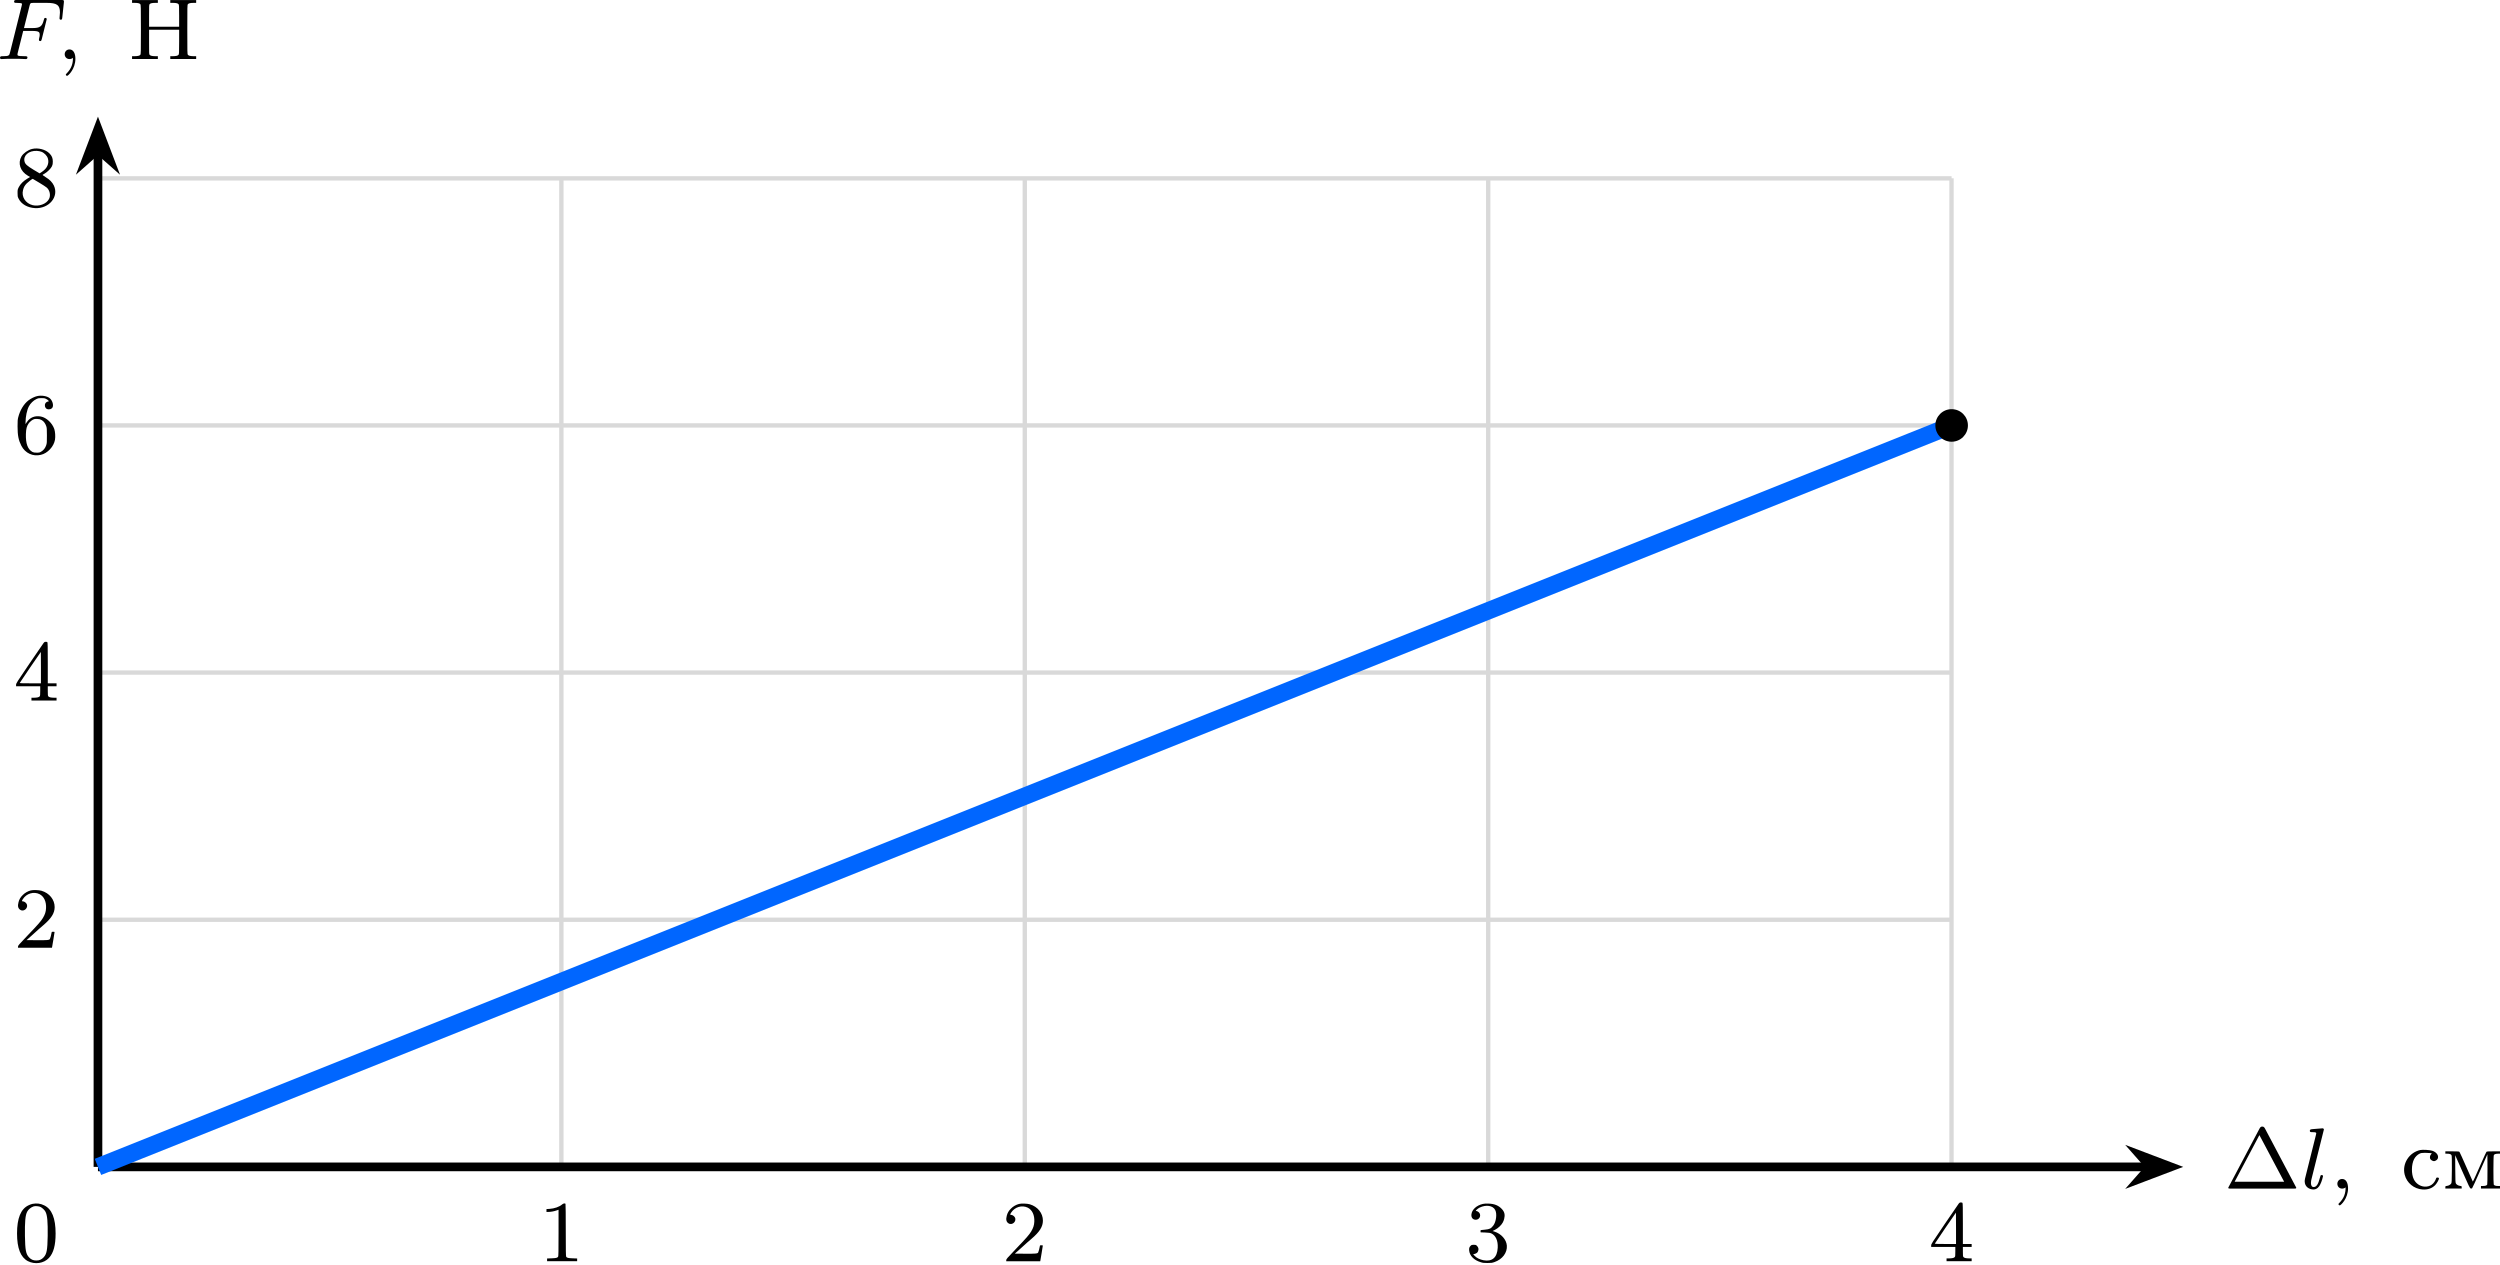
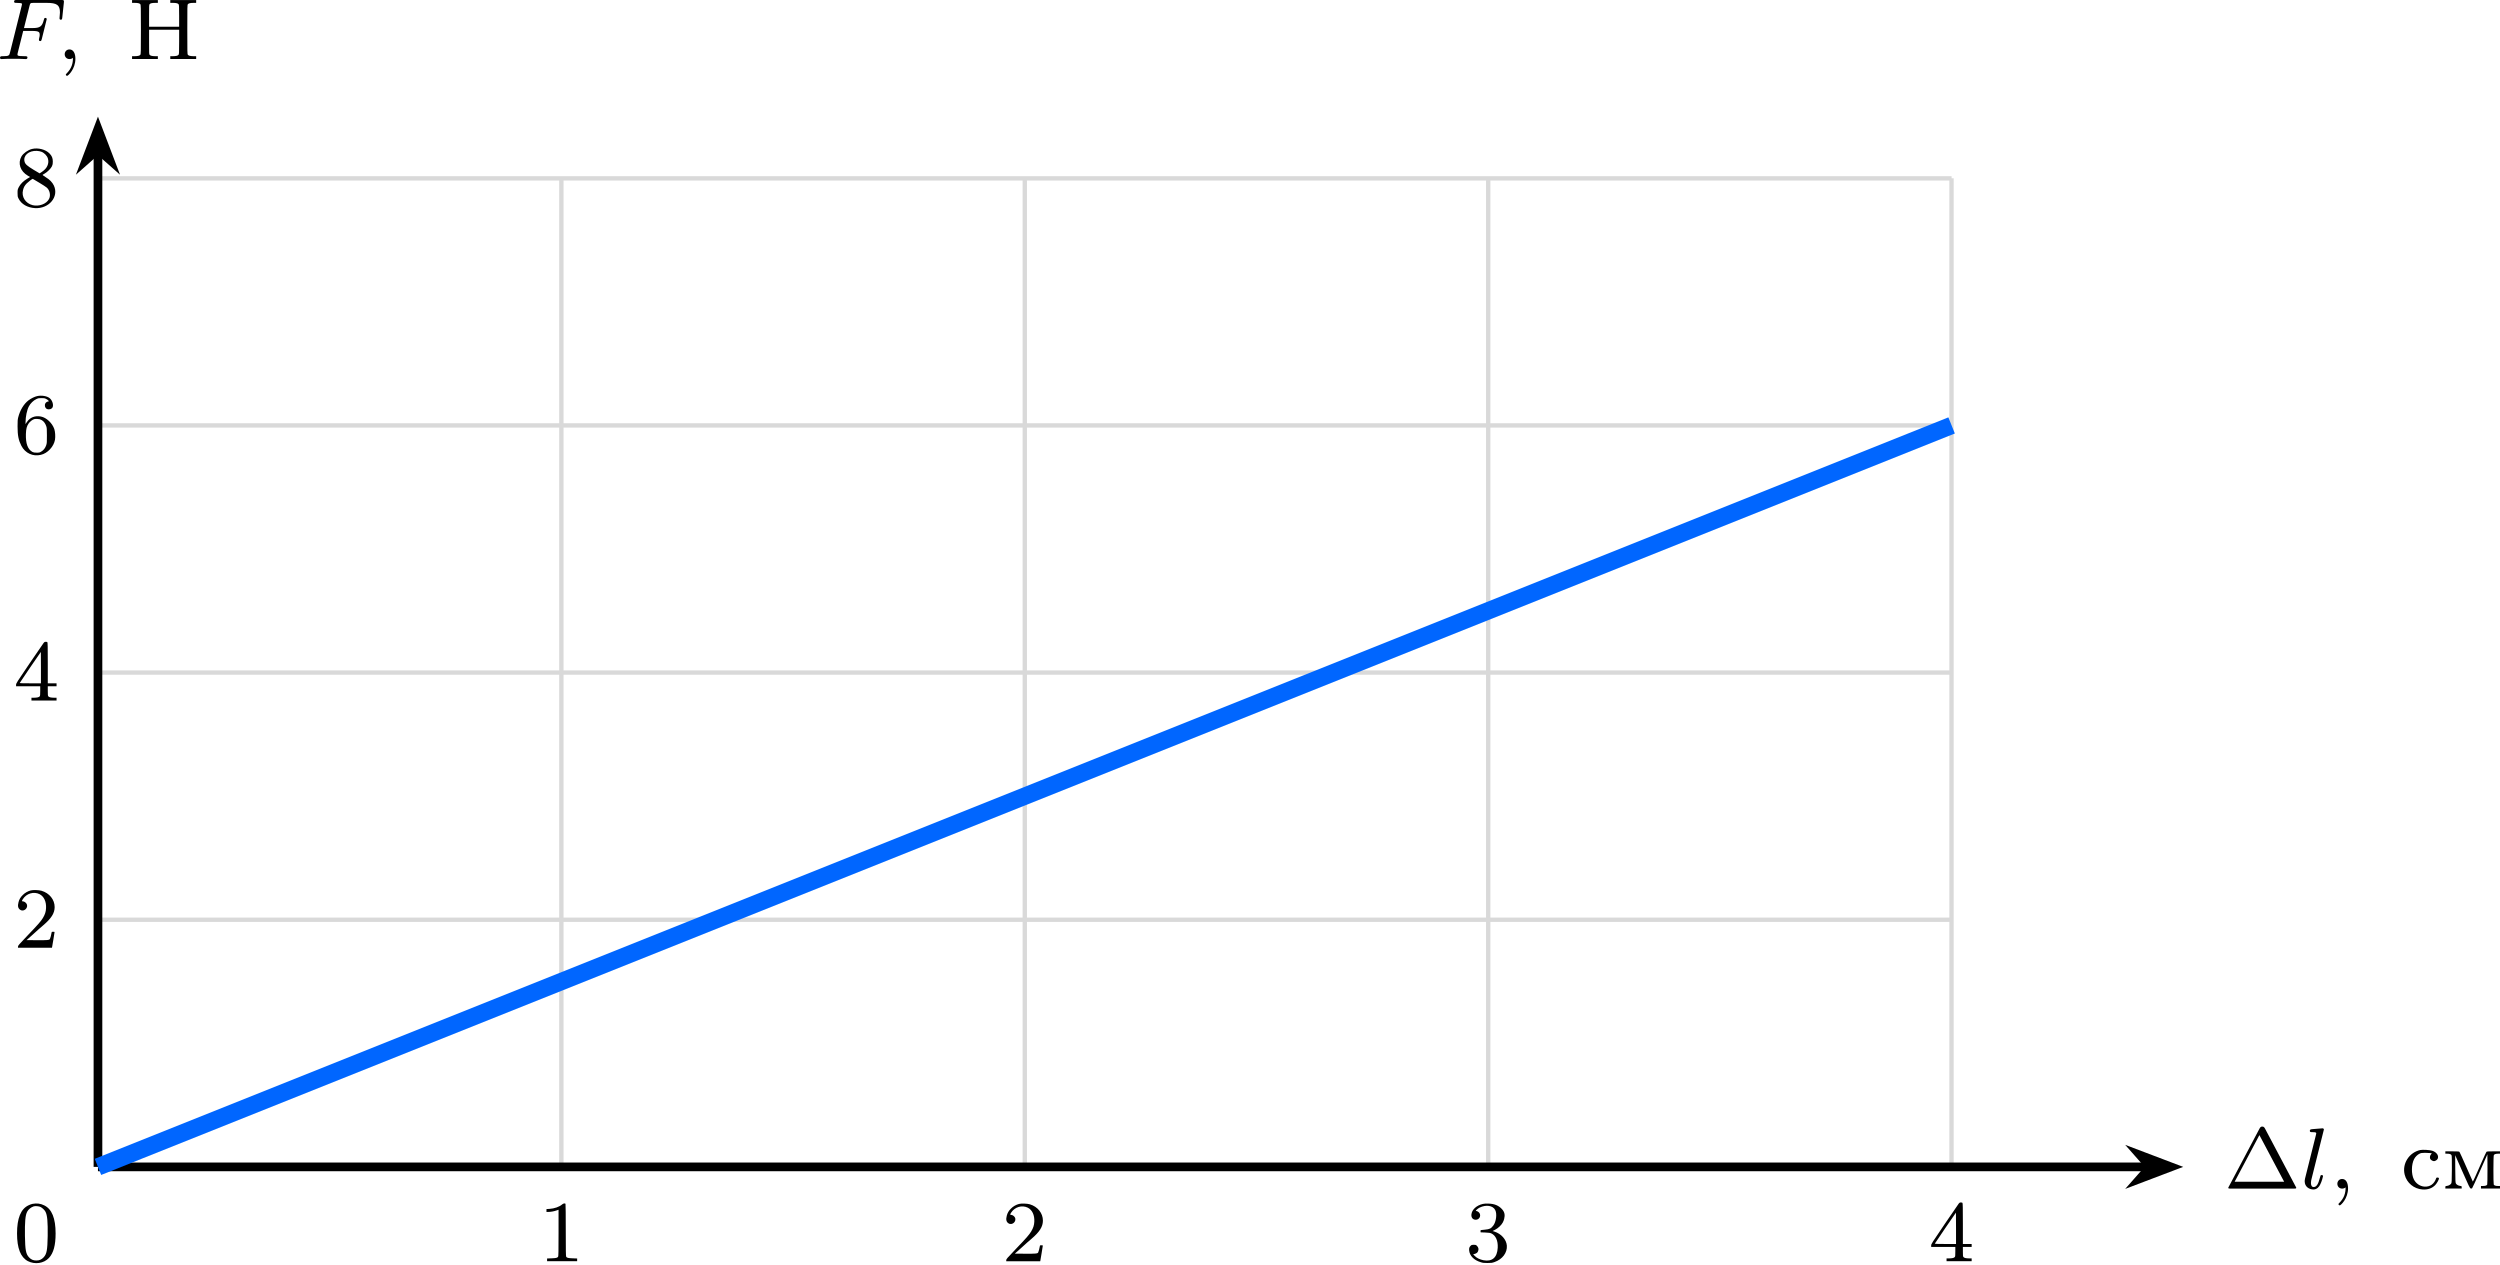
<svg xmlns="http://www.w3.org/2000/svg" xmlns:xlink="http://www.w3.org/1999/xlink" version="1.1" width="298.198pt" height="150.857pt" viewBox="-66.297 -66.663 229.383 116.044">
  <defs>
    <path id="g2-48" d="M1.753-5.268C1.666-5.252 1.498-5.197 1.379-5.133C.669-4.798 .327-3.945 .327-2.55C.327-1.196 .654-.367 1.315-.016C1.969 .319 2.782 .199 3.252-.303C3.674-.757 3.866-1.467 3.866-2.55C3.866-3.945 3.523-4.798 2.813-5.133C2.479-5.3 2.128-5.34 1.753-5.268ZM2.487-4.981C2.654-4.894 2.861-4.694 2.933-4.551C3.108-4.224 3.156-3.626 3.14-2.319C3.116-1.012 3.053-.669 2.766-.359C2.566-.151 2.383-.072 2.096-.072S1.626-.151 1.427-.359C1.14-.669 1.076-1.012 1.052-2.319C1.036-3.626 1.084-4.224 1.259-4.551C1.355-4.75 1.618-4.965 1.857-5.037C1.993-5.085 2.343-5.053 2.487-4.981Z" />
    <path id="g2-49" d="M2.192-5.22C1.929-4.989 1.482-4.838 1.02-4.806L.749-4.79V-4.655V-4.527H.901C1.124-4.527 1.419-4.575 1.65-4.655L1.857-4.726V-2.59C1.857-.964 1.849-.446 1.817-.414C1.737-.311 1.634-.287 1.219-.271L.805-.255V-.135V-.008H2.184H3.563V-.135V-.255L3.148-.271C2.742-.287 2.63-.311 2.558-.414C2.527-.446 2.519-1.02 2.519-2.837C2.519-4.144 2.511-5.236 2.495-5.26C2.471-5.34 2.303-5.316 2.192-5.22Z" />
    <path id="g2-50" d="M1.586-5.26C1.315-5.189 1.044-5.037 .853-4.838C.646-4.639 .526-4.439 .462-4.176C.367-3.826 .422-3.602 .63-3.475C.98-3.26 1.411-3.69 1.196-4.041C1.124-4.16 .972-4.256 .861-4.256S.757-4.296 .869-4.471C1.196-4.981 1.857-5.181 2.391-4.918C2.798-4.71 3.021-4.24 2.989-3.626C2.973-3.3 2.893-3.053 2.702-2.734C2.519-2.431 2.271-2.144 1.299-1.132C.486-.279 .414-.199 .414-.104V0H1.977H3.531L3.547-.08C3.555-.128 3.602-.414 3.658-.733C3.706-1.044 3.754-1.339 3.762-1.387C3.778-1.467 3.778-1.467 3.642-1.467C3.515-1.467 3.507-1.467 3.491-1.355C3.459-1.164 3.387-.893 3.347-.813C3.292-.701 3.14-.685 2.096-.693L1.203-.701L1.809-1.243C2.136-1.546 2.55-1.913 2.726-2.056C3.475-2.694 3.778-3.172 3.778-3.73C3.778-4.415 3.3-5.013 2.574-5.228C2.335-5.3 1.793-5.316 1.586-5.26Z" />
    <path id="g2-51" d="M1.618-5.26C1.036-5.125 .614-4.734 .574-4.288C.55-4.001 .709-3.81 .972-3.81C1.283-3.81 1.474-4.129 1.323-4.407C1.267-4.511 1.108-4.615 1.004-4.615C.909-4.615 1.14-4.83 1.331-4.926C1.921-5.212 2.55-5.117 2.758-4.702C2.941-4.352 2.845-3.618 2.582-3.276C2.375-3.005 2.256-2.941 1.817-2.901C1.634-2.885 1.467-2.869 1.443-2.861S1.403-2.813 1.411-2.75L1.419-2.654L1.841-2.638C2.184-2.622 2.287-2.606 2.399-2.558C2.805-2.367 3.021-1.897 2.989-1.243C2.941-.335 2.479 .056 1.674-.096C1.339-.167 1.068-.295 .885-.486L.733-.638L.861-.669C1.044-.725 1.132-.797 1.18-.909C1.267-1.108 1.227-1.283 1.06-1.435C.996-1.498 .956-1.514 .789-1.514C.63-1.514 .59-1.498 .518-1.435C.383-1.307 .351-1.203 .367-1.004C.406-.51 .805-.096 1.435 .088C1.626 .151 1.722 .159 2.048 .159C2.407 .159 2.463 .151 2.694 .072C3.427-.183 3.873-.789 3.826-1.435C3.786-1.993 3.308-2.527 2.678-2.726L2.519-2.774L2.75-2.893C3.021-3.029 3.332-3.324 3.451-3.555C3.499-3.634 3.555-3.786 3.579-3.881C3.674-4.256 3.618-4.519 3.379-4.782C3.076-5.117 2.686-5.276 2.144-5.292C1.921-5.3 1.745-5.292 1.618-5.26Z" />
    <path id="g2-52" d="M2.774-5.3C2.734-5.244 2.152-4.392 1.467-3.395C.295-1.674 .239-1.578 .239-1.451V-1.315H1.347H2.455V-.885C2.455-.518 2.447-.446 2.407-.391C2.335-.303 2.176-.271 1.881-.263H1.65V-.135V-.008H2.798H3.953V-.135V-.263H3.722C3.427-.271 3.268-.303 3.196-.391C3.156-.446 3.148-.518 3.148-.885V-1.315H3.555H3.953V-1.451V-1.586H3.555H3.148V-3.451C3.148-4.87 3.14-5.332 3.108-5.364C3.092-5.38 3.021-5.396 2.965-5.396C2.869-5.396 2.837-5.38 2.774-5.3ZM2.519-3.029V-1.586H1.538C.925-1.586 .566-1.594 .574-1.618C.582-1.65 2.495-4.463 2.511-4.463C2.511-4.463 2.519-3.818 2.519-3.029Z" />
    <path id="g2-54" d="M2.168-5.26C1.945-5.212 1.626-5.053 1.387-4.878C.948-4.543 .606-3.977 .438-3.324C.383-3.108 .375-2.981 .375-2.487C.375-1.65 .462-1.219 .725-.701C1.076-.024 1.785 .303 2.511 .128C3.124-.008 3.698-.622 3.81-1.259C3.858-1.554 3.826-2 3.746-2.24C3.555-2.79 3.021-3.292 2.519-3.387C1.969-3.491 1.522-3.308 1.227-2.877L1.108-2.686V-2.853C1.108-3.371 1.235-3.993 1.419-4.328C1.554-4.591 1.833-4.862 2.088-4.981C2.271-5.069 2.319-5.077 2.558-5.077C2.774-5.077 2.861-5.069 2.973-5.013C3.18-4.918 3.316-4.766 3.188-4.766C3.1-4.766 2.965-4.678 2.925-4.591C2.829-4.407 2.893-4.176 3.053-4.089C3.244-3.993 3.499-4.057 3.587-4.232C3.698-4.447 3.563-4.878 3.324-5.069C3.084-5.268 2.574-5.356 2.168-5.26ZM2.574-3.068C2.766-2.965 2.917-2.766 3.005-2.511C3.061-2.343 3.068-2.248 3.068-1.65C3.068-1.028 3.068-.956 3.005-.757C2.917-.494 2.758-.287 2.542-.167C2.399-.08 2.359-.072 2.128-.072C1.921-.072 1.849-.088 1.745-.135C1.307-.375 1.116-.901 1.14-1.777C1.156-2.271 1.219-2.503 1.395-2.758C1.514-2.925 1.73-3.092 1.897-3.148C1.945-3.164 2.088-3.172 2.2-3.164C2.367-3.156 2.447-3.14 2.574-3.068Z" />
    <path id="g2-56" d="M1.698-5.26C1.323-5.165 .909-4.87 .733-4.575C.375-3.953 .622-3.212 1.323-2.805L1.522-2.686L1.267-2.534C.909-2.319 .638-2.048 .486-1.753C.375-1.522 .375-1.506 .375-1.211C.375-.933 .375-.893 .47-.701C.725-.191 1.291 .128 1.977 .167C3.26 .239 4.192-.877 3.706-1.905C3.563-2.2 3.332-2.447 2.957-2.67C2.798-2.774 2.67-2.861 2.67-2.877C2.67-2.885 2.75-2.941 2.853-2.997C3.116-3.148 3.427-3.459 3.531-3.674C3.595-3.826 3.61-3.889 3.61-4.105C3.61-4.423 3.523-4.631 3.3-4.854C2.941-5.22 2.248-5.396 1.698-5.26ZM2.558-5.005C2.821-4.91 3.084-4.639 3.156-4.392C3.228-4.176 3.212-3.929 3.108-3.706C3.013-3.499 2.861-3.332 2.606-3.156L2.399-3.021L1.865-3.339C1.259-3.706 1.076-3.866 1.02-4.089C.861-4.647 1.395-5.117 2.144-5.085C2.295-5.077 2.447-5.045 2.558-5.005ZM2.359-2.168C2.67-1.985 2.981-1.777 3.045-1.722C3.332-1.482 3.435-.996 3.26-.669C3.021-.207 2.335 .04 1.753-.104C1.1-.271 .717-.877 .877-1.49C.94-1.753 1.028-1.905 1.219-2.104C1.371-2.256 1.714-2.519 1.769-2.519C1.785-2.519 2.048-2.359 2.359-2.168Z" />
    <path id="g2-205" d="M.327-5.284V-5.157H.558C.853-5.157 1.02-5.117 1.084-5.037C1.132-4.973 1.14-4.814 1.14-2.71S1.132-.446 1.084-.391C1.02-.303 .853-.271 .558-.263H.327V-.135V-.008H1.514H2.694V-.135V-.263H2.463C2.168-.271 2.008-.303 1.937-.391C1.889-.446 1.889-.55 1.889-1.578V-2.694H3.268H4.647V-1.578C4.647-.55 4.639-.446 4.591-.391C4.527-.303 4.36-.271 4.065-.263H3.834V-.135V-.008H5.021H6.209V-.135V-.263H5.97C5.683-.271 5.515-.303 5.452-.391C5.396-.446 5.396-.606 5.396-2.71S5.396-4.973 5.452-5.037C5.515-5.117 5.683-5.157 5.97-5.157H6.209V-5.284V-5.412H5.021H3.834V-5.284V-5.157H4.065C4.36-5.157 4.527-5.117 4.591-5.037C4.639-4.973 4.647-4.878 4.647-3.969V-2.965H3.268H1.889V-3.969C1.889-4.878 1.889-4.973 1.937-5.037C2.008-5.117 2.168-5.157 2.463-5.157H2.694V-5.284V-5.412H1.514H.327Z" />
    <path id="g2-236" d="M.295-3.308V-3.204H.454C.693-3.204 .821-3.156 .861-3.061C.893-3.005 .893-2.63 .893-1.761C.885-.654 .877-.542 .829-.462C.749-.351 .606-.271 .438-.247C.295-.231 .295-.223 .295-.12V-.008H1.044H1.793V-.12C1.793-.223 1.793-.231 1.65-.247C1.482-.271 1.339-.351 1.267-.462C1.219-.542 1.211-.654 1.203-1.809L1.196-3.068L1.865-1.554C2.455-.215 2.542-.04 2.614-.016C2.678 0 2.71 0 2.75-.032C2.782-.064 3.108-.773 3.475-1.618L4.152-3.148L4.16-1.801C4.16-.988 4.152-.422 4.136-.375C4.105-.287 3.961-.239 3.722-.239H3.563V-.12V-.008H4.439H5.308V-.12V-.239H5.149C4.918-.239 4.766-.287 4.734-.375C4.694-.486 4.694-2.973 4.742-3.068C4.782-3.156 4.918-3.204 5.149-3.204H5.308V-3.308V-3.419H4.71C4.224-3.419 4.105-3.411 4.065-3.371C4.041-3.347 3.858-2.949 3.65-2.479C3.443-2.016 3.172-1.403 3.053-1.132C2.933-.853 2.821-.638 2.813-.646C2.805-.662 2.534-1.267 2.216-1.993S1.618-3.332 1.594-3.363C1.554-3.411 1.482-3.419 .925-3.419H.295Z" />
    <path id="g2-241" d="M1.753-3.539C.725-3.316 .072-2.271 .327-1.275C.518-.518 1.18 .024 1.961 .08C2.447 .112 2.837-.024 3.132-.327C3.3-.51 3.491-.853 3.467-.948C3.459-1.028 3.244-1.044 3.22-.964C3.045-.422 2.646-.143 2.12-.183C1.714-.223 1.347-.478 1.164-.853C.925-1.339 .933-2.208 1.188-2.702C1.283-2.901 1.498-3.116 1.69-3.204C1.825-3.268 1.881-3.276 2.184-3.284C2.375-3.284 2.598-3.268 2.678-3.26L2.821-3.228L2.742-3.148C2.646-3.045 2.614-2.845 2.67-2.726C2.726-2.622 2.901-2.519 3.013-2.519S3.292-2.622 3.347-2.726C3.491-3.005 3.26-3.347 2.853-3.475C2.63-3.547 1.969-3.587 1.753-3.539Z" />
    <path id="g0-59" d="M1.49-.12C1.49 .399 1.379 .853 .885 1.347C.853 1.371 .837 1.387 .837 1.427C.837 1.49 .901 1.538 .956 1.538C1.052 1.538 1.714 .909 1.714-.024C1.714-.534 1.522-.885 1.172-.885C.893-.885 .733-.662 .733-.446C.733-.223 .885 0 1.18 0C1.371 0 1.49-.112 1.49-.12Z" />
    <path id="g0-70" d="M2.519-2.582H3.347C4.001-2.582 4.033-2.455 4.033-2.224C4.033-2.168 4.033-2.088 3.977-1.881C3.969-1.849 3.961-1.785 3.961-1.761C3.961-1.753 3.961-1.65 4.081-1.65C4.176-1.65 4.2-1.73 4.224-1.833L4.647-3.539C4.655-3.555 4.678-3.658 4.678-3.666C4.678-3.698 4.655-3.778 4.551-3.778C4.455-3.778 4.439-3.706 4.415-3.61C4.256-2.989 4.073-2.845 3.363-2.845H2.59L3.092-4.854C3.164-5.141 3.172-5.157 3.499-5.157H4.67C5.619-5.157 5.89-4.957 5.89-4.272C5.89-4.105 5.85-3.897 5.85-3.746C5.85-3.65 5.906-3.61 5.97-3.61C6.081-3.61 6.089-3.682 6.105-3.818L6.249-5.173C6.257-5.212 6.257-5.268 6.257-5.308C6.257-5.42 6.161-5.42 6.017-5.42H1.929C1.785-5.42 1.682-5.42 1.682-5.276C1.682-5.157 1.777-5.157 1.913-5.157C1.969-5.157 2.08-5.157 2.216-5.141C2.383-5.125 2.407-5.109 2.407-5.029C2.407-4.989 2.399-4.957 2.375-4.87L1.315-.63C1.243-.327 1.227-.263 .638-.263C.486-.263 .391-.263 .391-.112C.391-.08 .414 0 .518 0C.685 0 .877-.024 1.052-.024H2.152C2.303-.016 2.59 0 2.742 0C2.798 0 2.909 0 2.909-.151C2.909-.263 2.813-.263 2.646-.263S2.415-.263 2.232-.279C2.016-.303 1.993-.327 1.993-.422C1.993-.43 1.993-.478 2.024-.598L2.519-2.582Z" />
    <path id="g0-108" d="M2.088-5.292C2.096-5.308 2.12-5.412 2.12-5.42C2.12-5.46 2.088-5.531 1.993-5.531L1.188-5.467C.893-5.444 .829-5.436 .829-5.292C.829-5.181 .94-5.181 1.036-5.181C1.419-5.181 1.419-5.133 1.419-5.061C1.419-5.037 1.419-5.021 1.379-4.878L.391-.925C.359-.797 .359-.677 .359-.669C.359-.175 .765 .08 1.164 .08C1.506 .08 1.69-.191 1.777-.367C1.921-.63 2.04-1.1 2.04-1.14C2.04-1.188 2.016-1.243 1.913-1.243C1.841-1.243 1.817-1.203 1.817-1.196C1.801-1.172 1.761-1.028 1.737-.94C1.618-.478 1.467-.143 1.18-.143C.988-.143 .933-.327 .933-.518C.933-.669 .956-.757 .98-.861L2.088-5.292Z" />
    <path id="g1-1" d="M3.762-5.531C3.674-5.691 3.579-5.691 3.523-5.691S3.371-5.691 3.284-5.531L.462-.199C.406-.112 .406-.096 .406-.08C.406 0 .47 0 .598 0H6.448C6.583 0 6.639 0 6.639-.08C6.639-.096 6.639-.112 6.583-.199L3.762-5.531ZM3.26-4.91L5.531-.63H.988L3.26-4.91Z" />
  </defs>
  <g id="page1">
    <path d="M-57.309 40.402H112.769M-57.309 17.727H112.769M-57.309-4.953H112.769M-57.309-27.629H112.769M-57.309-50.297H112.769M-57.309 40.402V-50.305M-14.789 40.402V-50.305M27.73 40.402V-50.305M70.251 40.402V-50.305M112.761 40.402V-50.305" stroke="#d9d9d9" fill="none" stroke-width=".399" stroke-miterlimit="10" />
    <path d="M-57.309 40.402H130.809" stroke="#000" fill="none" stroke-width=".797" stroke-miterlimit="10" />
    <path d="M132.898 40.402L130.058 39.324L131.008 40.402L130.058 41.48Z" />
    <path d="M132.898 40.402L130.058 39.324L131.008 40.402L130.058 41.48Z" stroke="#000" fill="none" stroke-width=".797" stroke-miterlimit="10" />
    <g transform="matrix(1 0 0 1 195.0595 1.9926)">
      <use x="-57.309" y="40.403" xlink:href="#g1-1" />
      <use x="-50.252" y="40.403" xlink:href="#g0-108" />
      <use x="-47.63" y="40.403" xlink:href="#g0-59" />
      <use x="-41.045" y="40.403" xlink:href="#g2-241" />
      <use x="-37.282" y="40.403" xlink:href="#g2-236" />
    </g>
    <path d="M-57.309 40.402V-52.754" stroke="#000" fill="none" stroke-width=".797" stroke-miterlimit="10" />
    <path d="M-57.309-54.84L-58.387-52L-57.309-52.953L-56.23-52Z" />
    <path d="M-57.309-54.84L-58.387-52L-57.309-52.953L-56.23-52Z" stroke="#000" fill="none" stroke-width=".797" stroke-miterlimit="10" />
    <g transform="matrix(1 0 0 1 -9.3784 -101.6457)">
      <use x="-57.309" y="40.403" xlink:href="#g0-70" />
      <use x="-51.715" y="40.403" xlink:href="#g0-59" />
      <use x="-45.129" y="40.403" xlink:href="#g2-205" />
    </g>
    <g transform="matrix(1 0 0 1 40.4036 8.6596)">
      <use x="-57.309" y="40.403" xlink:href="#g2-49" />
    </g>
    <g transform="matrix(1 0 0 1 82.9239 8.6596)">
      <use x="-57.309" y="40.403" xlink:href="#g2-50" />
    </g>
    <g transform="matrix(1 0 0 1 125.4441 8.6596)">
      <use x="-57.309" y="40.403" xlink:href="#g2-51" />
    </g>
    <g transform="matrix(1 0 0 1 167.9645 8.6596)">
      <use x="-57.309" y="40.403" xlink:href="#g2-52" />
    </g>
    <g transform="matrix(1 0 0 1 -7.7521 -20.1068)">
      <use x="-57.309" y="40.403" xlink:href="#g2-50" />
    </g>
    <g transform="matrix(1 0 0 1 -7.7521 -42.78386)">
      <use x="-57.309" y="40.403" xlink:href="#g2-52" />
    </g>
    <g transform="matrix(1 0 0 1 -7.7521 -65.461)">
      <use x="-57.309" y="40.403" xlink:href="#g2-54" />
    </g>
    <g transform="matrix(1 0 0 1 -7.7521 -88.138)">
      <use x="-57.309" y="40.403" xlink:href="#g2-56" />
    </g>
    <g transform="matrix(1 0 0 1 -7.7521 8.6596)">
      <use x="-57.309" y="40.403" xlink:href="#g2-48" />
    </g>
    <path d="M-57.309 40.402L112.769-27.629" stroke="#06f" fill="none" stroke-width="1.594" stroke-miterlimit="10" />
-     <path d="M114.266-27.629C114.266-28.453 113.597-29.121 112.769-29.121C111.945-29.121 111.278-28.453 111.278-27.629S111.945-26.133 112.769-26.133C113.597-26.133 114.266-26.805 114.266-27.629Z" />
  </g>
</svg>
